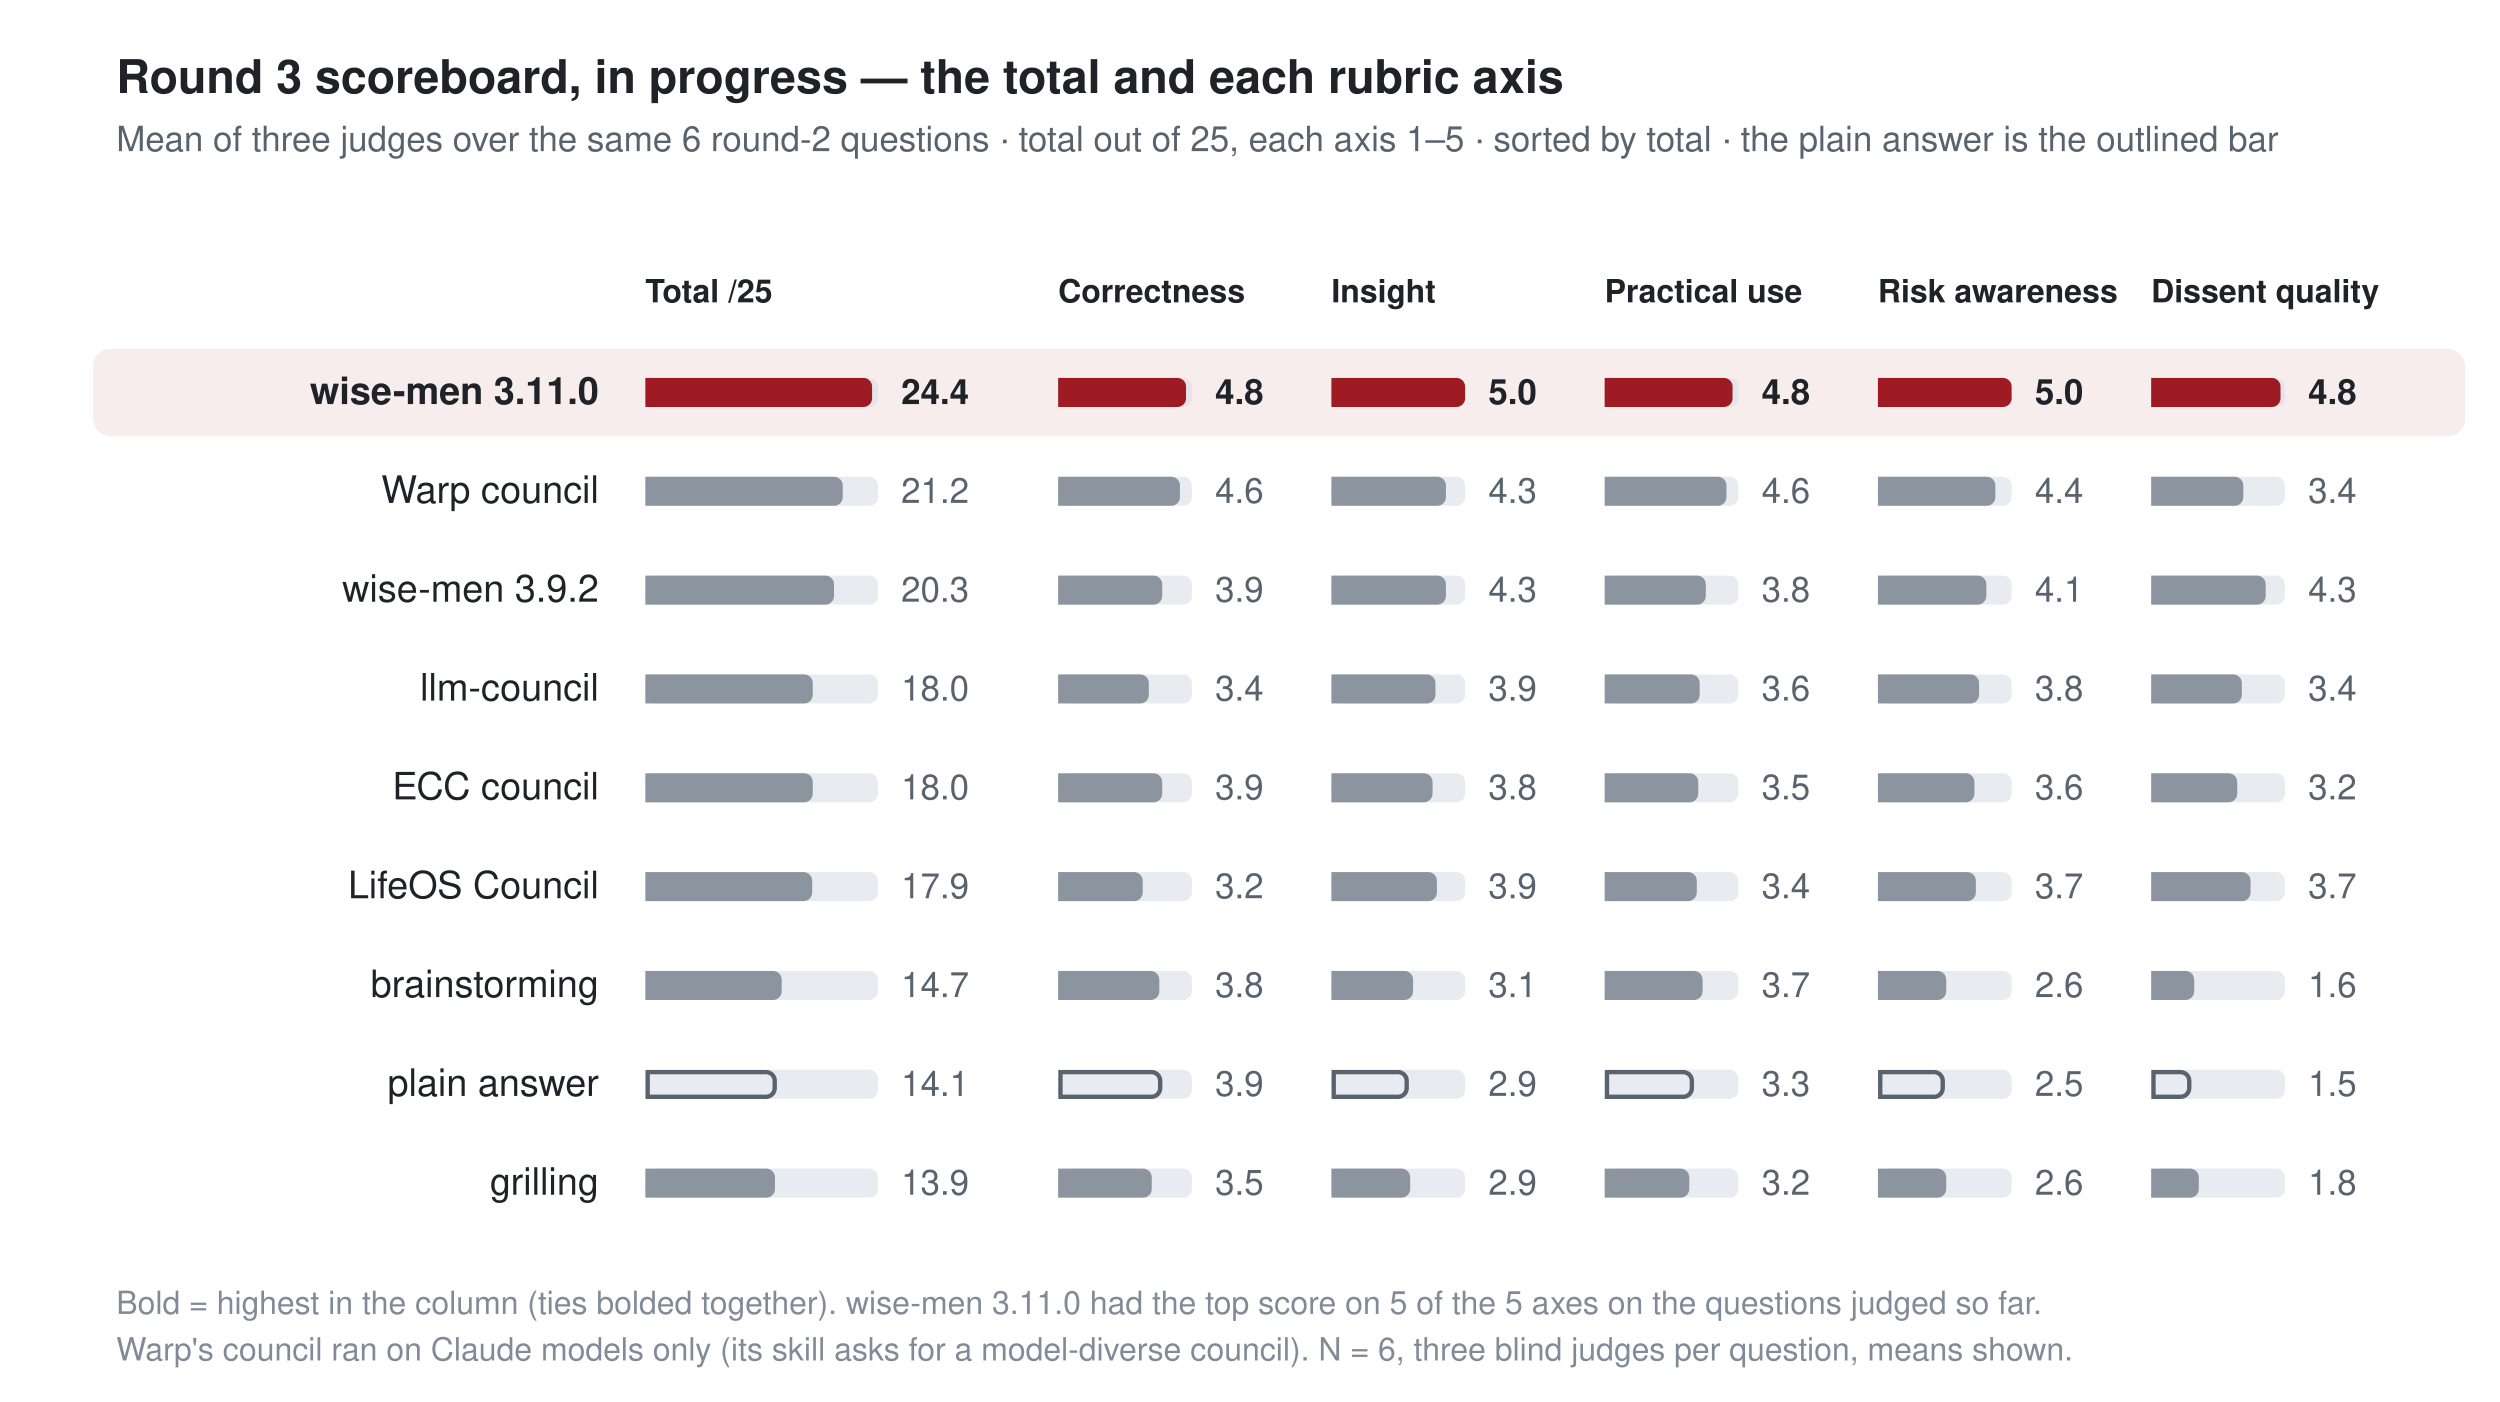
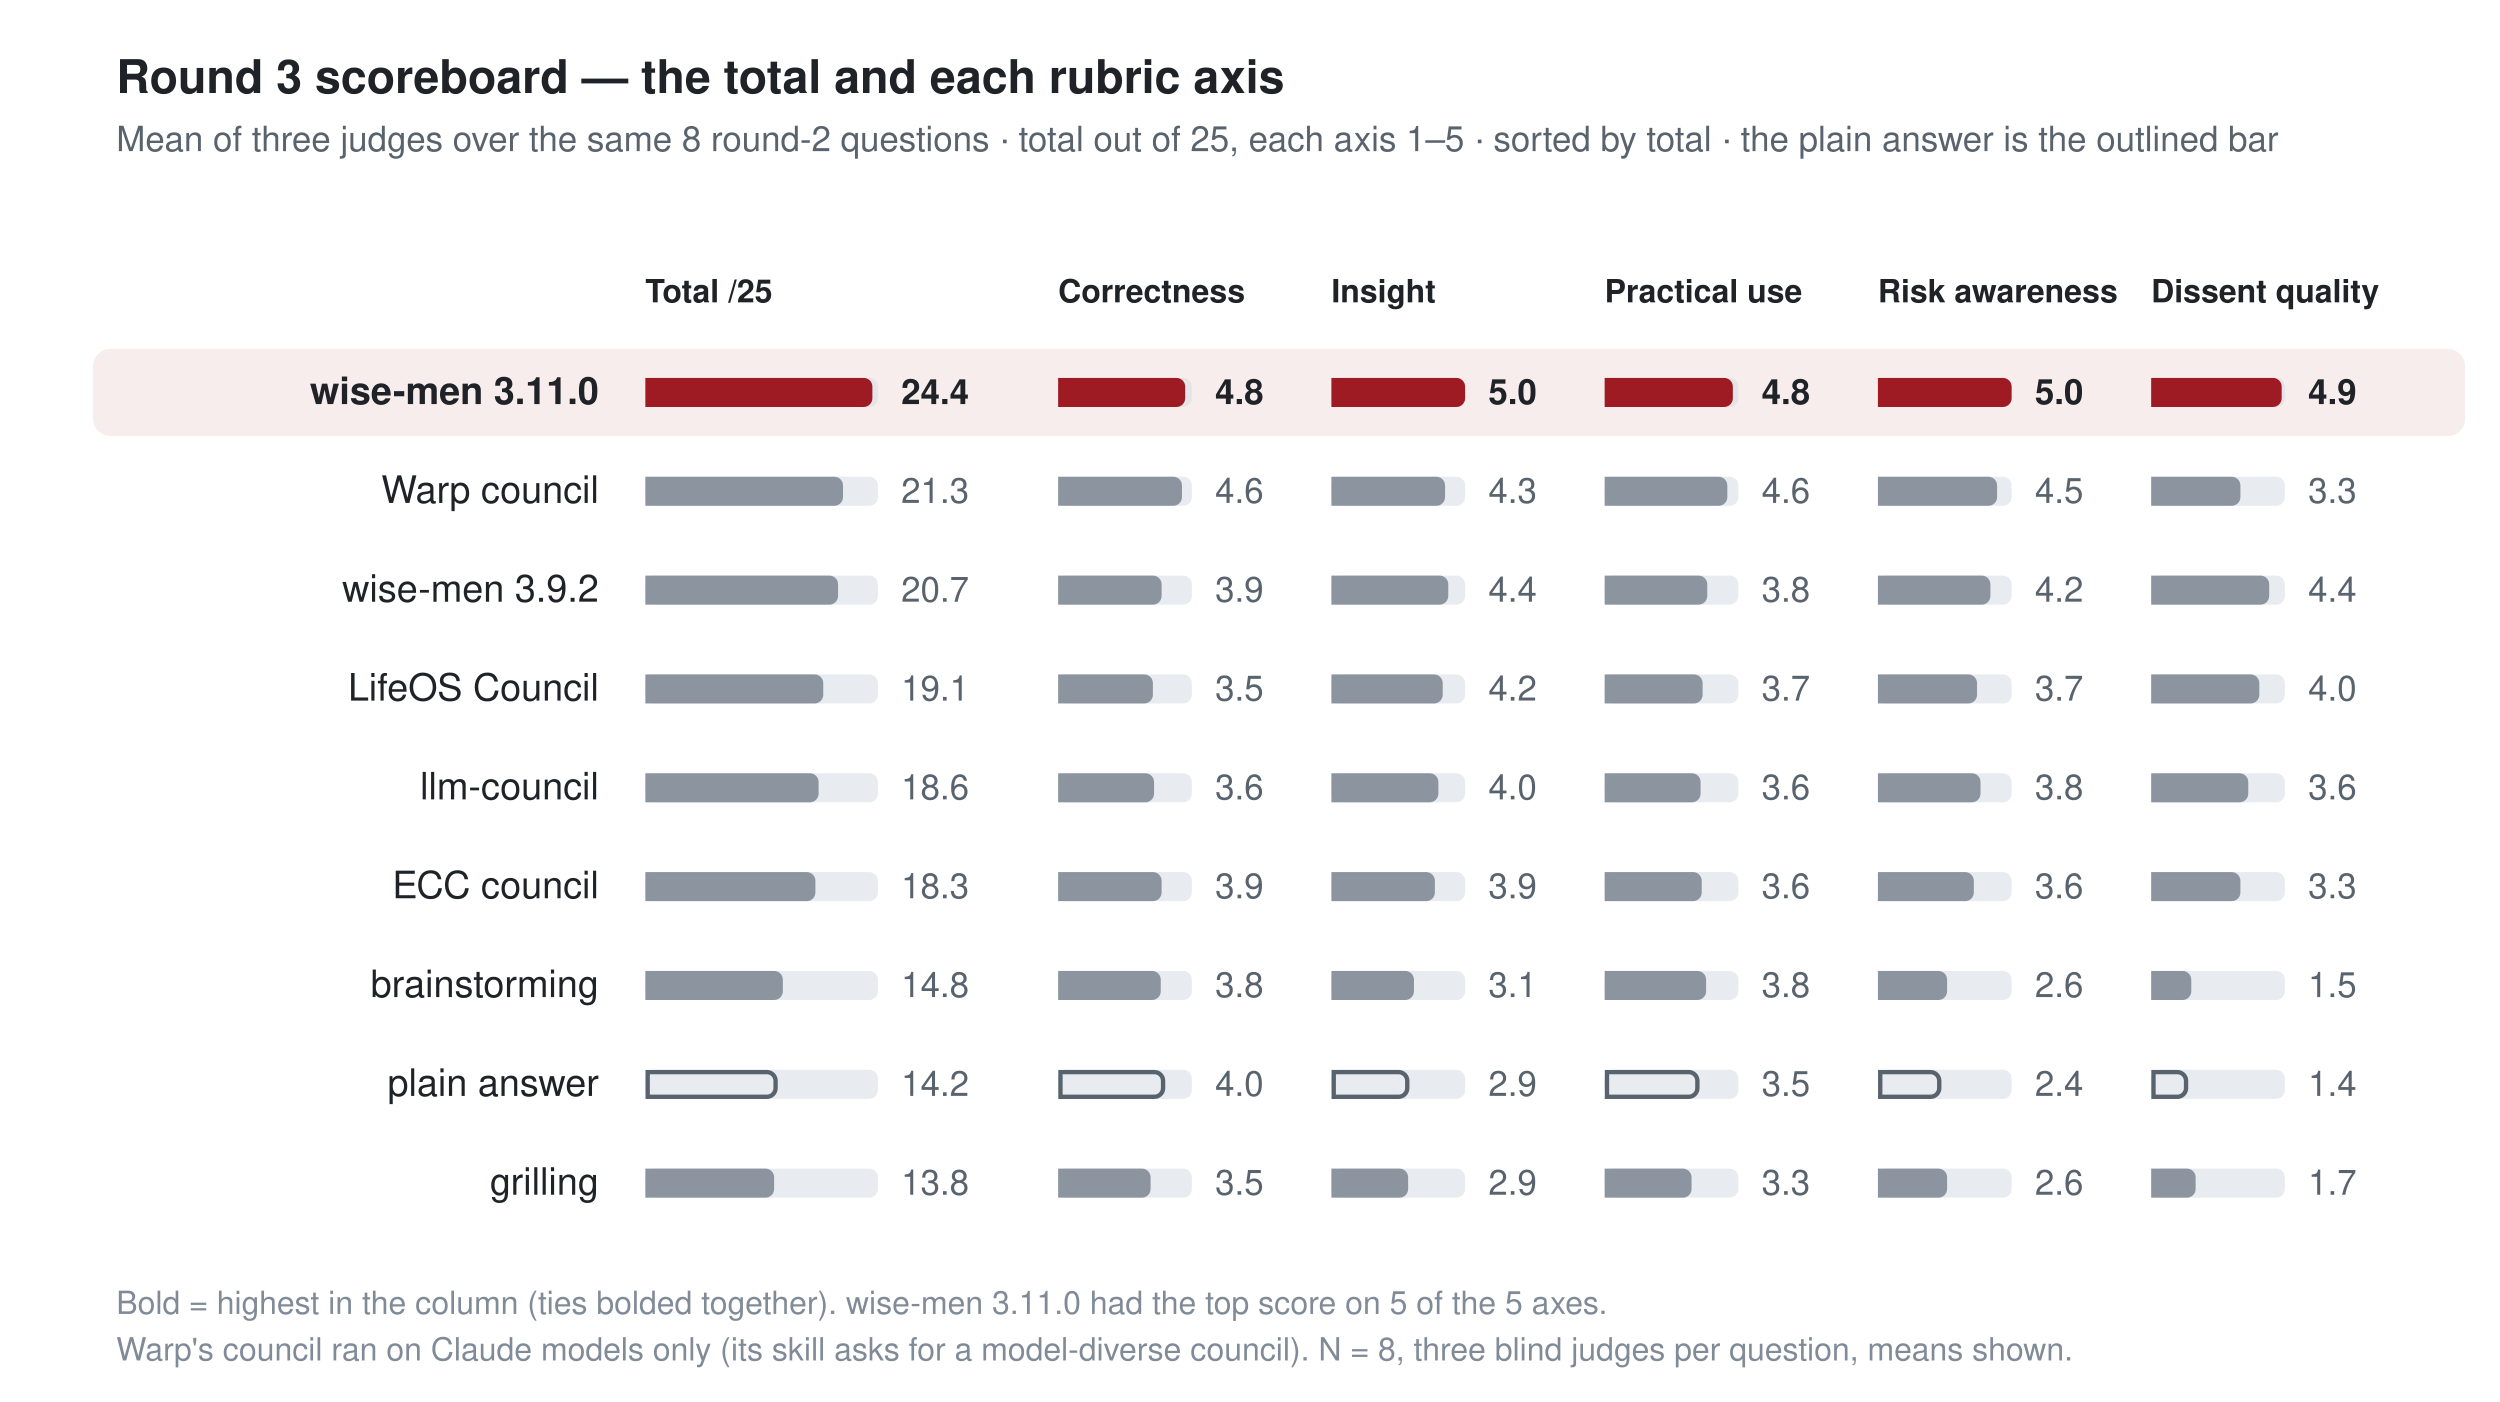
<svg xmlns="http://www.w3.org/2000/svg" viewBox="0 0 860 482" width="860" font-family="-apple-system, BlinkMacSystemFont, 'Segoe UI', Helvetica, Arial, sans-serif">
-   <text x="40" y="32" font-size="16" font-weight="600" fill="#1f2328" text-anchor="start">Round 3 scoreboard, in progress — the total and each rubric axis</text>
-   <text x="40" y="52" font-size="12" font-weight="400" fill="#59636e" text-anchor="start">Mean of three judges over the same 6 round-2 questions · total out of 25, each axis 1–5 · sorted by total · the plain answer is the outlined bar</text>
+   <text x="40" y="32" font-size="16" font-weight="600" fill="#1f2328" text-anchor="start">Round 3 scoreboard — the total and each rubric axis</text>
+   <text x="40" y="52" font-size="12" font-weight="400" fill="#59636e" text-anchor="start">Mean of three judges over the same 8 round-2 questions · total out of 25, each axis 1–5 · sorted by total · the plain answer is the outlined bar</text>
  <text x="222" y="104" font-size="11" font-weight="600" fill="#1f2328" text-anchor="start">Total /25</text>
  <text x="364" y="104" font-size="11" font-weight="600" fill="#1f2328" text-anchor="start">Correctness</text>
  <text x="458" y="104" font-size="11" font-weight="600" fill="#1f2328" text-anchor="start">Insight</text>
  <text x="552" y="104" font-size="11" font-weight="600" fill="#1f2328" text-anchor="start">Practical use</text>
  <text x="646" y="104" font-size="11" font-weight="600" fill="#1f2328" text-anchor="start">Risk awareness</text>
  <text x="740" y="104" font-size="11" font-weight="600" fill="#1f2328" text-anchor="start">Dissent quality</text>
  <rect x="32" y="120" width="816" height="30" rx="6" fill="#9e1b24" fill-opacity="0.08" />
  <text x="206" y="139" font-size="13" font-weight="700" fill="#1f2328" text-anchor="end">wise-men 3.11.0</text>
  <rect x="222" y="130" width="80" height="10" rx="3" fill="#d8dee4" fill-opacity="0.6" />
-   <path d="M222,130h75a3,3 0 0 1 3,3v4a3,3 0 0 1 -3,3h-75z" fill="#9e1b24" />
+   <path d="M222,130h75.1a3,3 0 0 1 3,3v4a3,3 0 0 1 -3,3h-75.1z" fill="#9e1b24" />
  <text x="310" y="139" font-size="12" font-weight="700" fill="#1f2328" text-anchor="start">24.4</text>
  <rect x="364" y="130" width="46" height="10" rx="3" fill="#d8dee4" fill-opacity="0.6" />
-   <path d="M364,130h41a3,3 0 0 1 3,3v4a3,3 0 0 1 -3,3h-41z" fill="#9e1b24" />
+   <path d="M364,130h40.7a3,3 0 0 1 3,3v4a3,3 0 0 1 -3,3h-40.7z" fill="#9e1b24" />
  <text x="418" y="139" font-size="12" font-weight="700" fill="#1f2328" text-anchor="start">4.8</text>
  <rect x="458" y="130" width="46" height="10" rx="3" fill="#d8dee4" fill-opacity="0.6" />
  <path d="M458,130h43a3,3 0 0 1 3,3v4a3,3 0 0 1 -3,3h-43z" fill="#9e1b24" />
  <text x="512" y="139" font-size="12" font-weight="700" fill="#1f2328" text-anchor="start">5.0</text>
  <rect x="552" y="130" width="46" height="10" rx="3" fill="#d8dee4" fill-opacity="0.6" />
-   <path d="M552,130h41a3,3 0 0 1 3,3v4a3,3 0 0 1 -3,3h-41z" fill="#9e1b24" />
+   <path d="M552,130h41.1a3,3 0 0 1 3,3v4a3,3 0 0 1 -3,3h-41.1z" fill="#9e1b24" />
  <text x="606" y="139" font-size="12" font-weight="700" fill="#1f2328" text-anchor="start">4.8</text>
  <rect x="646" y="130" width="46" height="10" rx="3" fill="#d8dee4" fill-opacity="0.6" />
  <path d="M646,130h43a3,3 0 0 1 3,3v4a3,3 0 0 1 -3,3h-43z" fill="#9e1b24" />
  <text x="700" y="139" font-size="12" font-weight="700" fill="#1f2328" text-anchor="start">5.0</text>
  <rect x="740" y="130" width="46" height="10" rx="3" fill="#d8dee4" fill-opacity="0.6" />
-   <path d="M740,130h41.5a3,3 0 0 1 3,3v4a3,3 0 0 1 -3,3h-41.5z" fill="#9e1b24" />
-   <text x="794" y="139" font-size="12" font-weight="700" fill="#1f2328" text-anchor="start">4.8</text>
+   <path d="M740,130h41.9a3,3 0 0 1 3,3v4a3,3 0 0 1 -3,3h-41.9z" fill="#9e1b24" />
+   <text x="794" y="139" font-size="12" font-weight="700" fill="#1f2328" text-anchor="start">4.9</text>
  <text x="206" y="173" font-size="13" font-weight="500" fill="#1f2328" text-anchor="end">Warp council</text>
  <rect x="222" y="164" width="80" height="10" rx="3" fill="#d8dee4" fill-opacity="0.6" />
-   <path d="M222,164h64.9a3,3 0 0 1 3,3v4a3,3 0 0 1 -3,3h-64.9z" fill="#8c959f" />
-   <text x="310" y="173" font-size="12" font-weight="400" fill="#59636e" text-anchor="start">21.2</text>
+   <path d="M222,164h65a3,3 0 0 1 3,3v4a3,3 0 0 1 -3,3h-65z" fill="#8c959f" />
+   <text x="310" y="173" font-size="12" font-weight="400" fill="#59636e" text-anchor="start">21.3</text>
  <rect x="364" y="164" width="46" height="10" rx="3" fill="#d8dee4" fill-opacity="0.6" />
-   <path d="M364,164h38.9a3,3 0 0 1 3,3v4a3,3 0 0 1 -3,3h-38.9z" fill="#8c959f" />
+   <path d="M364,164h39.6a3,3 0 0 1 3,3v4a3,3 0 0 1 -3,3h-39.6z" fill="#8c959f" />
  <text x="418" y="173" font-size="12" font-weight="400" fill="#59636e" text-anchor="start">4.6</text>
  <rect x="458" y="164" width="46" height="10" rx="3" fill="#d8dee4" fill-opacity="0.6" />
-   <path d="M458,164h36.4a3,3 0 0 1 3,3v4a3,3 0 0 1 -3,3h-36.4z" fill="#8c959f" />
+   <path d="M458,164h36.1a3,3 0 0 1 3,3v4a3,3 0 0 1 -3,3h-36.1z" fill="#8c959f" />
  <text x="512" y="173" font-size="12" font-weight="400" fill="#59636e" text-anchor="start">4.3</text>
  <rect x="552" y="164" width="46" height="10" rx="3" fill="#d8dee4" fill-opacity="0.6" />
-   <path d="M552,164h38.9a3,3 0 0 1 3,3v4a3,3 0 0 1 -3,3h-38.9z" fill="#8c959f" />
+   <path d="M552,164h39.2a3,3 0 0 1 3,3v4a3,3 0 0 1 -3,3h-39.2z" fill="#8c959f" />
  <text x="606" y="173" font-size="12" font-weight="400" fill="#59636e" text-anchor="start">4.6</text>
  <rect x="646" y="164" width="46" height="10" rx="3" fill="#d8dee4" fill-opacity="0.6" />
-   <path d="M646,164h37.4a3,3 0 0 1 3,3v4a3,3 0 0 1 -3,3h-37.4z" fill="#8c959f" />
-   <text x="700" y="173" font-size="12" font-weight="400" fill="#59636e" text-anchor="start">4.4</text>
+   <path d="M646,164h38a3,3 0 0 1 3,3v4a3,3 0 0 1 -3,3h-38z" fill="#8c959f" />
+   <text x="700" y="173" font-size="12" font-weight="400" fill="#59636e" text-anchor="start">4.5</text>
  <rect x="740" y="164" width="46" height="10" rx="3" fill="#d8dee4" fill-opacity="0.6" />
-   <path d="M740,164h28.7a3,3 0 0 1 3,3v4a3,3 0 0 1 -3,3h-28.7z" fill="#8c959f" />
-   <text x="794" y="173" font-size="12" font-weight="400" fill="#59636e" text-anchor="start">3.4</text>
+   <path d="M740,164h27.7a3,3 0 0 1 3,3v4a3,3 0 0 1 -3,3h-27.7z" fill="#8c959f" />
+   <text x="794" y="173" font-size="12" font-weight="400" fill="#59636e" text-anchor="start">3.3</text>
  <text x="206" y="207" font-size="13" font-weight="500" fill="#1f2328" text-anchor="end">wise-men 3.9.2</text>
  <rect x="222" y="198" width="80" height="10" rx="3" fill="#d8dee4" fill-opacity="0.6" />
-   <path d="M222,198h61.9a3,3 0 0 1 3,3v4a3,3 0 0 1 -3,3h-61.9z" fill="#8c959f" />
-   <text x="310" y="207" font-size="12" font-weight="400" fill="#59636e" text-anchor="start">20.3</text>
+   <path d="M222,198h63.3a3,3 0 0 1 3,3v4a3,3 0 0 1 -3,3h-63.3z" fill="#8c959f" />
+   <text x="310" y="207" font-size="12" font-weight="400" fill="#59636e" text-anchor="start">20.7</text>
  <rect x="364" y="198" width="46" height="10" rx="3" fill="#d8dee4" fill-opacity="0.6" />
-   <path d="M364,198h32.8a3,3 0 0 1 3,3v4a3,3 0 0 1 -3,3h-32.8z" fill="#8c959f" />
+   <path d="M364,198h32.6a3,3 0 0 1 3,3v4a3,3 0 0 1 -3,3h-32.6z" fill="#8c959f" />
  <text x="418" y="207" font-size="12" font-weight="400" fill="#59636e" text-anchor="start">3.9</text>
  <rect x="458" y="198" width="46" height="10" rx="3" fill="#d8dee4" fill-opacity="0.6" />
-   <path d="M458,198h36.4a3,3 0 0 1 3,3v4a3,3 0 0 1 -3,3h-36.4z" fill="#8c959f" />
-   <text x="512" y="207" font-size="12" font-weight="400" fill="#59636e" text-anchor="start">4.3</text>
+   <path d="M458,198h37.2a3,3 0 0 1 3,3v4a3,3 0 0 1 -3,3h-37.2z" fill="#8c959f" />
+   <text x="512" y="207" font-size="12" font-weight="400" fill="#59636e" text-anchor="start">4.4</text>
  <rect x="552" y="198" width="46" height="10" rx="3" fill="#d8dee4" fill-opacity="0.6" />
-   <path d="M552,198h31.8a3,3 0 0 1 3,3v4a3,3 0 0 1 -3,3h-31.8z" fill="#8c959f" />
+   <path d="M552,198h32.3a3,3 0 0 1 3,3v4a3,3 0 0 1 -3,3h-32.3z" fill="#8c959f" />
  <text x="606" y="207" font-size="12" font-weight="400" fill="#59636e" text-anchor="start">3.8</text>
  <rect x="646" y="198" width="46" height="10" rx="3" fill="#d8dee4" fill-opacity="0.6" />
-   <path d="M646,198h34.3a3,3 0 0 1 3,3v4a3,3 0 0 1 -3,3h-34.3z" fill="#8c959f" />
-   <text x="700" y="207" font-size="12" font-weight="400" fill="#59636e" text-anchor="start">4.1</text>
+   <path d="M646,198h35.7a3,3 0 0 1 3,3v4a3,3 0 0 1 -3,3h-35.7z" fill="#8c959f" />
+   <text x="700" y="207" font-size="12" font-weight="400" fill="#59636e" text-anchor="start">4.2</text>
  <rect x="740" y="198" width="46" height="10" rx="3" fill="#d8dee4" fill-opacity="0.6" />
-   <path d="M740,198h36.4a3,3 0 0 1 3,3v4a3,3 0 0 1 -3,3h-36.4z" fill="#8c959f" />
-   <text x="794" y="207" font-size="12" font-weight="400" fill="#59636e" text-anchor="start">4.3</text>
-   <text x="206" y="241" font-size="13" font-weight="500" fill="#1f2328" text-anchor="end">llm-council</text>
+   <path d="M740,198h37.6a3,3 0 0 1 3,3v4a3,3 0 0 1 -3,3h-37.6z" fill="#8c959f" />
+   <text x="794" y="207" font-size="12" font-weight="400" fill="#59636e" text-anchor="start">4.4</text>
+   <text x="206" y="241" font-size="13" font-weight="500" fill="#1f2328" text-anchor="end">LifeOS Council</text>
  <rect x="222" y="232" width="80" height="10" rx="3" fill="#d8dee4" fill-opacity="0.6" />
-   <path d="M222,232h54.6a3,3 0 0 1 3,3v4a3,3 0 0 1 -3,3h-54.6z" fill="#8c959f" />
-   <text x="310" y="241" font-size="12" font-weight="400" fill="#59636e" text-anchor="start">18.0</text>
+   <path d="M222,232h58.2a3,3 0 0 1 3,3v4a3,3 0 0 1 -3,3h-58.2z" fill="#8c959f" />
+   <text x="310" y="241" font-size="12" font-weight="400" fill="#59636e" text-anchor="start">19.1</text>
  <rect x="364" y="232" width="46" height="10" rx="3" fill="#d8dee4" fill-opacity="0.6" />
-   <path d="M364,232h28.2a3,3 0 0 1 3,3v4a3,3 0 0 1 -3,3h-28.2z" fill="#8c959f" />
-   <text x="418" y="241" font-size="12" font-weight="400" fill="#59636e" text-anchor="start">3.4</text>
+   <path d="M364,232h29.6a3,3 0 0 1 3,3v4a3,3 0 0 1 -3,3h-29.6z" fill="#8c959f" />
+   <text x="418" y="241" font-size="12" font-weight="400" fill="#59636e" text-anchor="start">3.5</text>
  <rect x="458" y="232" width="46" height="10" rx="3" fill="#d8dee4" fill-opacity="0.6" />
-   <path d="M458,232h32.8a3,3 0 0 1 3,3v4a3,3 0 0 1 -3,3h-32.8z" fill="#8c959f" />
-   <text x="512" y="241" font-size="12" font-weight="400" fill="#59636e" text-anchor="start">3.9</text>
+   <path d="M458,232h35.3a3,3 0 0 1 3,3v4a3,3 0 0 1 -3,3h-35.3z" fill="#8c959f" />
+   <text x="512" y="241" font-size="12" font-weight="400" fill="#59636e" text-anchor="start">4.2</text>
  <rect x="552" y="232" width="46" height="10" rx="3" fill="#d8dee4" fill-opacity="0.6" />
-   <path d="M552,232h29.7a3,3 0 0 1 3,3v4a3,3 0 0 1 -3,3h-29.7z" fill="#8c959f" />
-   <text x="606" y="241" font-size="12" font-weight="400" fill="#59636e" text-anchor="start">3.6</text>
+   <path d="M552,232h30.7a3,3 0 0 1 3,3v4a3,3 0 0 1 -3,3h-30.7z" fill="#8c959f" />
+   <text x="606" y="241" font-size="12" font-weight="400" fill="#59636e" text-anchor="start">3.7</text>
  <rect x="646" y="232" width="46" height="10" rx="3" fill="#d8dee4" fill-opacity="0.6" />
-   <path d="M646,232h31.8a3,3 0 0 1 3,3v4a3,3 0 0 1 -3,3h-31.8z" fill="#8c959f" />
-   <text x="700" y="241" font-size="12" font-weight="400" fill="#59636e" text-anchor="start">3.8</text>
+   <path d="M646,232h31.1a3,3 0 0 1 3,3v4a3,3 0 0 1 -3,3h-31.1z" fill="#8c959f" />
+   <text x="700" y="241" font-size="12" font-weight="400" fill="#59636e" text-anchor="start">3.7</text>
  <rect x="740" y="232" width="46" height="10" rx="3" fill="#d8dee4" fill-opacity="0.6" />
-   <path d="M740,232h28.2a3,3 0 0 1 3,3v4a3,3 0 0 1 -3,3h-28.2z" fill="#8c959f" />
-   <text x="794" y="241" font-size="12" font-weight="400" fill="#59636e" text-anchor="start">3.4</text>
-   <text x="206" y="275" font-size="13" font-weight="500" fill="#1f2328" text-anchor="end">ECC council</text>
+   <path d="M740,232h34.2a3,3 0 0 1 3,3v4a3,3 0 0 1 -3,3h-34.2z" fill="#8c959f" />
+   <text x="794" y="241" font-size="12" font-weight="400" fill="#59636e" text-anchor="start">4.0</text>
+   <text x="206" y="275" font-size="13" font-weight="500" fill="#1f2328" text-anchor="end">llm-council</text>
  <rect x="222" y="266" width="80" height="10" rx="3" fill="#d8dee4" fill-opacity="0.6" />
-   <path d="M222,266h54.6a3,3 0 0 1 3,3v4a3,3 0 0 1 -3,3h-54.6z" fill="#8c959f" />
-   <text x="310" y="275" font-size="12" font-weight="400" fill="#59636e" text-anchor="start">18.0</text>
+   <path d="M222,266h56.6a3,3 0 0 1 3,3v4a3,3 0 0 1 -3,3h-56.6z" fill="#8c959f" />
+   <text x="310" y="275" font-size="12" font-weight="400" fill="#59636e" text-anchor="start">18.6</text>
  <rect x="364" y="266" width="46" height="10" rx="3" fill="#d8dee4" fill-opacity="0.6" />
-   <path d="M364,266h32.8a3,3 0 0 1 3,3v4a3,3 0 0 1 -3,3h-32.8z" fill="#8c959f" />
-   <text x="418" y="275" font-size="12" font-weight="400" fill="#59636e" text-anchor="start">3.9</text>
+   <path d="M364,266h30a3,3 0 0 1 3,3v4a3,3 0 0 1 -3,3h-30z" fill="#8c959f" />
+   <text x="418" y="275" font-size="12" font-weight="400" fill="#59636e" text-anchor="start">3.6</text>
  <rect x="458" y="266" width="46" height="10" rx="3" fill="#d8dee4" fill-opacity="0.6" />
-   <path d="M458,266h31.8a3,3 0 0 1 3,3v4a3,3 0 0 1 -3,3h-31.8z" fill="#8c959f" />
-   <text x="512" y="275" font-size="12" font-weight="400" fill="#59636e" text-anchor="start">3.8</text>
+   <path d="M458,266h33.8a3,3 0 0 1 3,3v4a3,3 0 0 1 -3,3h-33.8z" fill="#8c959f" />
+   <text x="512" y="275" font-size="12" font-weight="400" fill="#59636e" text-anchor="start">4.0</text>
  <rect x="552" y="266" width="46" height="10" rx="3" fill="#d8dee4" fill-opacity="0.6" />
-   <path d="M552,266h29.2a3,3 0 0 1 3,3v4a3,3 0 0 1 -3,3h-29.2z" fill="#8c959f" />
-   <text x="606" y="275" font-size="12" font-weight="400" fill="#59636e" text-anchor="start">3.5</text>
+   <path d="M552,266h30a3,3 0 0 1 3,3v4a3,3 0 0 1 -3,3h-30z" fill="#8c959f" />
+   <text x="606" y="275" font-size="12" font-weight="400" fill="#59636e" text-anchor="start">3.6</text>
  <rect x="646" y="266" width="46" height="10" rx="3" fill="#d8dee4" fill-opacity="0.6" />
-   <path d="M646,266h30.2a3,3 0 0 1 3,3v4a3,3 0 0 1 -3,3h-30.2z" fill="#8c959f" />
-   <text x="700" y="275" font-size="12" font-weight="400" fill="#59636e" text-anchor="start">3.6</text>
+   <path d="M646,266h32.3a3,3 0 0 1 3,3v4a3,3 0 0 1 -3,3h-32.3z" fill="#8c959f" />
+   <text x="700" y="275" font-size="12" font-weight="400" fill="#59636e" text-anchor="start">3.8</text>
  <rect x="740" y="266" width="46" height="10" rx="3" fill="#d8dee4" fill-opacity="0.6" />
-   <path d="M740,266h26.6a3,3 0 0 1 3,3v4a3,3 0 0 1 -3,3h-26.6z" fill="#8c959f" />
-   <text x="794" y="275" font-size="12" font-weight="400" fill="#59636e" text-anchor="start">3.2</text>
-   <text x="206" y="309" font-size="13" font-weight="500" fill="#1f2328" text-anchor="end">LifeOS Council</text>
+   <path d="M740,266h30.4a3,3 0 0 1 3,3v4a3,3 0 0 1 -3,3h-30.4z" fill="#8c959f" />
+   <text x="794" y="275" font-size="12" font-weight="400" fill="#59636e" text-anchor="start">3.6</text>
+   <text x="206" y="309" font-size="13" font-weight="500" fill="#1f2328" text-anchor="end">ECC council</text>
  <rect x="222" y="300" width="80" height="10" rx="3" fill="#d8dee4" fill-opacity="0.6" />
-   <path d="M222,300h54.4a3,3 0 0 1 3,3v4a3,3 0 0 1 -3,3h-54.4z" fill="#8c959f" />
-   <text x="310" y="309" font-size="12" font-weight="400" fill="#59636e" text-anchor="start">17.9</text>
+   <path d="M222,300h55.5a3,3 0 0 1 3,3v4a3,3 0 0 1 -3,3h-55.5z" fill="#8c959f" />
+   <text x="310" y="309" font-size="12" font-weight="400" fill="#59636e" text-anchor="start">18.3</text>
  <rect x="364" y="300" width="46" height="10" rx="3" fill="#d8dee4" fill-opacity="0.6" />
-   <path d="M364,300h26.1a3,3 0 0 1 3,3v4a3,3 0 0 1 -3,3h-26.1z" fill="#8c959f" />
-   <text x="418" y="309" font-size="12" font-weight="400" fill="#59636e" text-anchor="start">3.2</text>
+   <path d="M364,300h32.6a3,3 0 0 1 3,3v4a3,3 0 0 1 -3,3h-32.6z" fill="#8c959f" />
+   <text x="418" y="309" font-size="12" font-weight="400" fill="#59636e" text-anchor="start">3.9</text>
  <rect x="458" y="300" width="46" height="10" rx="3" fill="#d8dee4" fill-opacity="0.6" />
-   <path d="M458,300h33.3a3,3 0 0 1 3,3v4a3,3 0 0 1 -3,3h-33.3z" fill="#8c959f" />
+   <path d="M458,300h32.6a3,3 0 0 1 3,3v4a3,3 0 0 1 -3,3h-32.6z" fill="#8c959f" />
  <text x="512" y="309" font-size="12" font-weight="400" fill="#59636e" text-anchor="start">3.9</text>
  <rect x="552" y="300" width="46" height="10" rx="3" fill="#d8dee4" fill-opacity="0.6" />
-   <path d="M552,300h28.7a3,3 0 0 1 3,3v4a3,3 0 0 1 -3,3h-28.7z" fill="#8c959f" />
-   <text x="606" y="309" font-size="12" font-weight="400" fill="#59636e" text-anchor="start">3.4</text>
+   <path d="M552,300h30.4a3,3 0 0 1 3,3v4a3,3 0 0 1 -3,3h-30.4z" fill="#8c959f" />
+   <text x="606" y="309" font-size="12" font-weight="400" fill="#59636e" text-anchor="start">3.6</text>
  <rect x="646" y="300" width="46" height="10" rx="3" fill="#d8dee4" fill-opacity="0.6" />
-   <path d="M646,300h30.7a3,3 0 0 1 3,3v4a3,3 0 0 1 -3,3h-30.7z" fill="#8c959f" />
-   <text x="700" y="309" font-size="12" font-weight="400" fill="#59636e" text-anchor="start">3.7</text>
+   <path d="M646,300h30a3,3 0 0 1 3,3v4a3,3 0 0 1 -3,3h-30z" fill="#8c959f" />
+   <text x="700" y="309" font-size="12" font-weight="400" fill="#59636e" text-anchor="start">3.6</text>
  <rect x="740" y="300" width="46" height="10" rx="3" fill="#d8dee4" fill-opacity="0.6" />
-   <path d="M740,300h31.2a3,3 0 0 1 3,3v4a3,3 0 0 1 -3,3h-31.2z" fill="#8c959f" />
-   <text x="794" y="309" font-size="12" font-weight="400" fill="#59636e" text-anchor="start">3.7</text>
+   <path d="M740,300h27.7a3,3 0 0 1 3,3v4a3,3 0 0 1 -3,3h-27.7z" fill="#8c959f" />
+   <text x="794" y="309" font-size="12" font-weight="400" fill="#59636e" text-anchor="start">3.3</text>
  <text x="206" y="343" font-size="13" font-weight="500" fill="#1f2328" text-anchor="end">brainstorming</text>
  <rect x="222" y="334" width="80" height="10" rx="3" fill="#d8dee4" fill-opacity="0.6" />
-   <path d="M222,334h43.9a3,3 0 0 1 3,3v4a3,3 0 0 1 -3,3h-43.9z" fill="#8c959f" />
-   <text x="310" y="343" font-size="12" font-weight="400" fill="#59636e" text-anchor="start">14.7</text>
+   <path d="M222,334h44.3a3,3 0 0 1 3,3v4a3,3 0 0 1 -3,3h-44.3z" fill="#8c959f" />
+   <text x="310" y="343" font-size="12" font-weight="400" fill="#59636e" text-anchor="start">14.8</text>
  <rect x="364" y="334" width="46" height="10" rx="3" fill="#d8dee4" fill-opacity="0.6" />
-   <path d="M364,334h31.8a3,3 0 0 1 3,3v4a3,3 0 0 1 -3,3h-31.8z" fill="#8c959f" />
+   <path d="M364,334h32.3a3,3 0 0 1 3,3v4a3,3 0 0 1 -3,3h-32.3z" fill="#8c959f" />
  <text x="418" y="343" font-size="12" font-weight="400" fill="#59636e" text-anchor="start">3.8</text>
  <rect x="458" y="334" width="46" height="10" rx="3" fill="#d8dee4" fill-opacity="0.6" />
-   <path d="M458,334h25.1a3,3 0 0 1 3,3v4a3,3 0 0 1 -3,3h-25.1z" fill="#8c959f" />
+   <path d="M458,334h25.4a3,3 0 0 1 3,3v4a3,3 0 0 1 -3,3h-25.4z" fill="#8c959f" />
  <text x="512" y="343" font-size="12" font-weight="400" fill="#59636e" text-anchor="start">3.1</text>
  <rect x="552" y="334" width="46" height="10" rx="3" fill="#d8dee4" fill-opacity="0.6" />
-   <path d="M552,334h30.7a3,3 0 0 1 3,3v4a3,3 0 0 1 -3,3h-30.7z" fill="#8c959f" />
-   <text x="606" y="343" font-size="12" font-weight="400" fill="#59636e" text-anchor="start">3.7</text>
+   <path d="M552,334h31.9a3,3 0 0 1 3,3v4a3,3 0 0 1 -3,3h-31.9z" fill="#8c959f" />
+   <text x="606" y="343" font-size="12" font-weight="400" fill="#59636e" text-anchor="start">3.8</text>
  <rect x="646" y="334" width="46" height="10" rx="3" fill="#d8dee4" fill-opacity="0.6" />
-   <path d="M646,334h20.5a3,3 0 0 1 3,3v4a3,3 0 0 1 -3,3h-20.5z" fill="#8c959f" />
+   <path d="M646,334h20.8a3,3 0 0 1 3,3v4a3,3 0 0 1 -3,3h-20.8z" fill="#8c959f" />
  <text x="700" y="343" font-size="12" font-weight="400" fill="#59636e" text-anchor="start">2.6</text>
  <rect x="740" y="334" width="46" height="10" rx="3" fill="#d8dee4" fill-opacity="0.6" />
-   <path d="M740,334h11.8a3,3 0 0 1 3,3v4a3,3 0 0 1 -3,3h-11.8z" fill="#8c959f" />
-   <text x="794" y="343" font-size="12" font-weight="400" fill="#59636e" text-anchor="start">1.6</text>
+   <path d="M740,334h10.8a3,3 0 0 1 3,3v4a3,3 0 0 1 -3,3h-10.8z" fill="#8c959f" />
+   <text x="794" y="343" font-size="12" font-weight="400" fill="#59636e" text-anchor="start">1.5</text>
  <text x="206" y="377" font-size="13" font-weight="500" fill="#1f2328" text-anchor="end">plain answer</text>
  <rect x="222" y="368" width="80" height="10" rx="3" fill="#d8dee4" fill-opacity="0.6" />
-   <path d="M222.8,368.8h40.7a3,3 0 0 1 3,3v2.5a3,3 0 0 1 -3,3h-40.7z" fill="none" stroke="#59636e" stroke-width="1.5" />
-   <text x="310" y="377" font-size="12" font-weight="400" fill="#59636e" text-anchor="start">14.1</text>
+   <path d="M222.8,368.8h41a3,3 0 0 1 3,3v2.5a3,3 0 0 1 -3,3h-41z" fill="none" stroke="#59636e" stroke-width="1.5" />
+   <text x="310" y="377" font-size="12" font-weight="400" fill="#59636e" text-anchor="start">14.2</text>
  <rect x="364" y="368" width="46" height="10" rx="3" fill="#d8dee4" fill-opacity="0.6" />
-   <path d="M364.8,368.8h31.3a3,3 0 0 1 3,3v2.5a3,3 0 0 1 -3,3h-31.3z" fill="none" stroke="#59636e" stroke-width="1.5" />
-   <text x="418" y="377" font-size="12" font-weight="400" fill="#59636e" text-anchor="start">3.9</text>
+   <path d="M364.8,368.8h32.3a3,3 0 0 1 3,3v2.5a3,3 0 0 1 -3,3h-32.3z" fill="none" stroke="#59636e" stroke-width="1.5" />
+   <text x="418" y="377" font-size="12" font-weight="400" fill="#59636e" text-anchor="start">4.0</text>
  <rect x="458" y="368" width="46" height="10" rx="3" fill="#d8dee4" fill-opacity="0.6" />
-   <path d="M458.8,368.8h22.1a3,3 0 0 1 3,3v2.5a3,3 0 0 1 -3,3h-22.1z" fill="none" stroke="#59636e" stroke-width="1.5" />
+   <path d="M458.8,368.8h22.3a3,3 0 0 1 3,3v2.5a3,3 0 0 1 -3,3h-22.3z" fill="none" stroke="#59636e" stroke-width="1.5" />
  <text x="512" y="377" font-size="12" font-weight="400" fill="#59636e" text-anchor="start">2.9</text>
  <rect x="552" y="368" width="46" height="10" rx="3" fill="#d8dee4" fill-opacity="0.6" />
-   <path d="M552.8,368.8h26.2a3,3 0 0 1 3,3v2.5a3,3 0 0 1 -3,3h-26.2z" fill="none" stroke="#59636e" stroke-width="1.5" />
-   <text x="606" y="377" font-size="12" font-weight="400" fill="#59636e" text-anchor="start">3.3</text>
+   <path d="M552.8,368.8h28.1a3,3 0 0 1 3,3v2.5a3,3 0 0 1 -3,3h-28.1z" fill="none" stroke="#59636e" stroke-width="1.5" />
+   <text x="606" y="377" font-size="12" font-weight="400" fill="#59636e" text-anchor="start">3.5</text>
  <rect x="646" y="368" width="46" height="10" rx="3" fill="#d8dee4" fill-opacity="0.6" />
-   <path d="M646.8,368.8h18.5a3,3 0 0 1 3,3v2.5a3,3 0 0 1 -3,3h-18.5z" fill="none" stroke="#59636e" stroke-width="1.5" />
-   <text x="700" y="377" font-size="12" font-weight="400" fill="#59636e" text-anchor="start">2.5</text>
+   <path d="M646.8,368.8h17.3a3,3 0 0 1 3,3v2.5a3,3 0 0 1 -3,3h-17.3z" fill="none" stroke="#59636e" stroke-width="1.5" />
+   <text x="700" y="377" font-size="12" font-weight="400" fill="#59636e" text-anchor="start">2.4</text>
  <rect x="740" y="368" width="46" height="10" rx="3" fill="#d8dee4" fill-opacity="0.6" />
-   <path d="M740.8,368.8h9.3a3,3 0 0 1 3,3v2.5a3,3 0 0 1 -3,3h-9.3z" fill="none" stroke="#59636e" stroke-width="1.5" />
-   <text x="794" y="377" font-size="12" font-weight="400" fill="#59636e" text-anchor="start">1.5</text>
+   <path d="M740.8,368.8h8.2a3,3 0 0 1 3,3v2.5a3,3 0 0 1 -3,3h-8.2z" fill="none" stroke="#59636e" stroke-width="1.5" />
+   <text x="794" y="377" font-size="12" font-weight="400" fill="#59636e" text-anchor="start">1.4</text>
  <text x="206" y="411" font-size="13" font-weight="500" fill="#1f2328" text-anchor="end">grilling</text>
  <rect x="222" y="402" width="80" height="10" rx="3" fill="#d8dee4" fill-opacity="0.6" />
-   <path d="M222,402h41.6a3,3 0 0 1 3,3v4a3,3 0 0 1 -3,3h-41.6z" fill="#8c959f" />
-   <text x="310" y="411" font-size="12" font-weight="400" fill="#59636e" text-anchor="start">13.9</text>
+   <path d="M222,402h41.3a3,3 0 0 1 3,3v4a3,3 0 0 1 -3,3h-41.3z" fill="#8c959f" />
+   <text x="310" y="411" font-size="12" font-weight="400" fill="#59636e" text-anchor="start">13.8</text>
  <rect x="364" y="402" width="46" height="10" rx="3" fill="#d8dee4" fill-opacity="0.6" />
-   <path d="M364,402h29.2a3,3 0 0 1 3,3v4a3,3 0 0 1 -3,3h-29.2z" fill="#8c959f" />
+   <path d="M364,402h28.8a3,3 0 0 1 3,3v4a3,3 0 0 1 -3,3h-28.8z" fill="#8c959f" />
  <text x="418" y="411" font-size="12" font-weight="400" fill="#59636e" text-anchor="start">3.5</text>
  <rect x="458" y="402" width="46" height="10" rx="3" fill="#d8dee4" fill-opacity="0.6" />
-   <path d="M458,402h24.1a3,3 0 0 1 3,3v4a3,3 0 0 1 -3,3h-24.1z" fill="#8c959f" />
+   <path d="M458,402h23.4a3,3 0 0 1 3,3v4a3,3 0 0 1 -3,3h-23.4z" fill="#8c959f" />
  <text x="512" y="411" font-size="12" font-weight="400" fill="#59636e" text-anchor="start">2.9</text>
  <rect x="552" y="402" width="46" height="10" rx="3" fill="#d8dee4" fill-opacity="0.6" />
-   <path d="M552,402h26.1a3,3 0 0 1 3,3v4a3,3 0 0 1 -3,3h-26.1z" fill="#8c959f" />
-   <text x="606" y="411" font-size="12" font-weight="400" fill="#59636e" text-anchor="start">3.2</text>
+   <path d="M552,402h26.9a3,3 0 0 1 3,3v4a3,3 0 0 1 -3,3h-26.9z" fill="#8c959f" />
+   <text x="606" y="411" font-size="12" font-weight="400" fill="#59636e" text-anchor="start">3.3</text>
  <rect x="646" y="402" width="46" height="10" rx="3" fill="#d8dee4" fill-opacity="0.6" />
-   <path d="M646,402h20.5a3,3 0 0 1 3,3v4a3,3 0 0 1 -3,3h-20.5z" fill="#8c959f" />
+   <path d="M646,402h20.8a3,3 0 0 1 3,3v4a3,3 0 0 1 -3,3h-20.8z" fill="#8c959f" />
  <text x="700" y="411" font-size="12" font-weight="400" fill="#59636e" text-anchor="start">2.6</text>
  <rect x="740" y="402" width="46" height="10" rx="3" fill="#d8dee4" fill-opacity="0.6" />
-   <path d="M740,402h13.4a3,3 0 0 1 3,3v4a3,3 0 0 1 -3,3h-13.4z" fill="#8c959f" />
-   <text x="794" y="411" font-size="12" font-weight="400" fill="#59636e" text-anchor="start">1.8</text>
-   <text x="40" y="452" font-size="11" font-weight="400" fill="#818b98" text-anchor="start">Bold = highest in the column (ties bolded together). wise-men 3.11.0 had the top score on 5 of the 5 axes on the questions judged so far.</text>
-   <text x="40" y="468" font-size="11" font-weight="400" fill="#818b98" text-anchor="start">Warp's council ran on Claude models only (its skill asks for a model-diverse council). N = 6, three blind judges per question, means shown.</text>
+   <path d="M740,402h12.3a3,3 0 0 1 3,3v4a3,3 0 0 1 -3,3h-12.3z" fill="#8c959f" />
+   <text x="794" y="411" font-size="12" font-weight="400" fill="#59636e" text-anchor="start">1.7</text>
+   <text x="40" y="452" font-size="11" font-weight="400" fill="#818b98" text-anchor="start">Bold = highest in the column (ties bolded together). wise-men 3.11.0 had the top score on 5 of the 5 axes.</text>
+   <text x="40" y="468" font-size="11" font-weight="400" fill="#818b98" text-anchor="start">Warp's council ran on Claude models only (its skill asks for a model-diverse council). N = 8, three blind judges per question, means shown.</text>
</svg>
